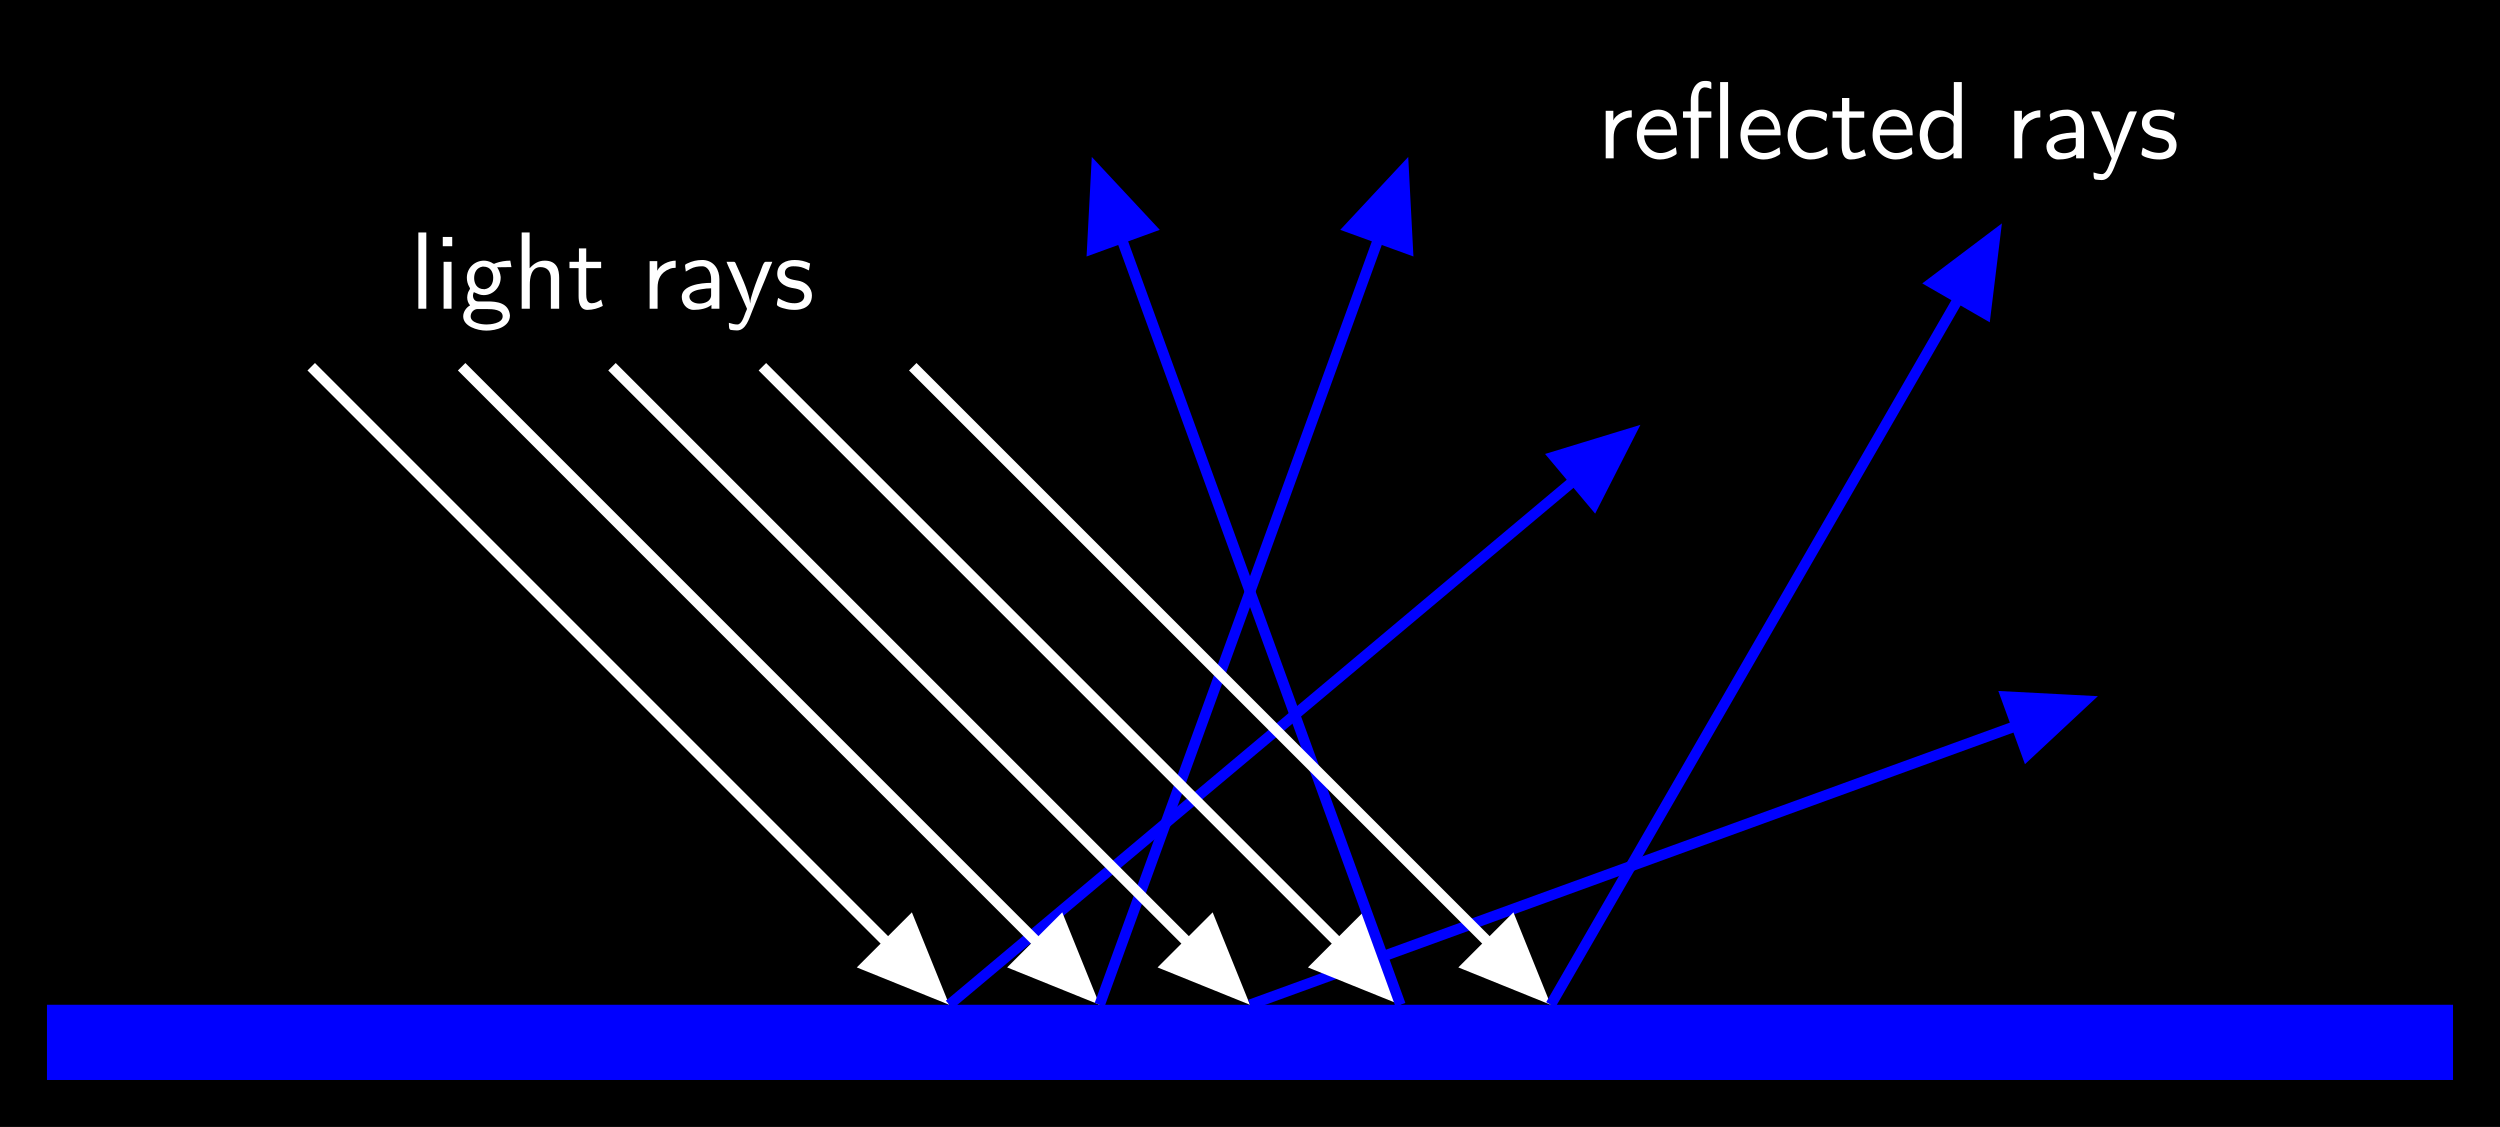
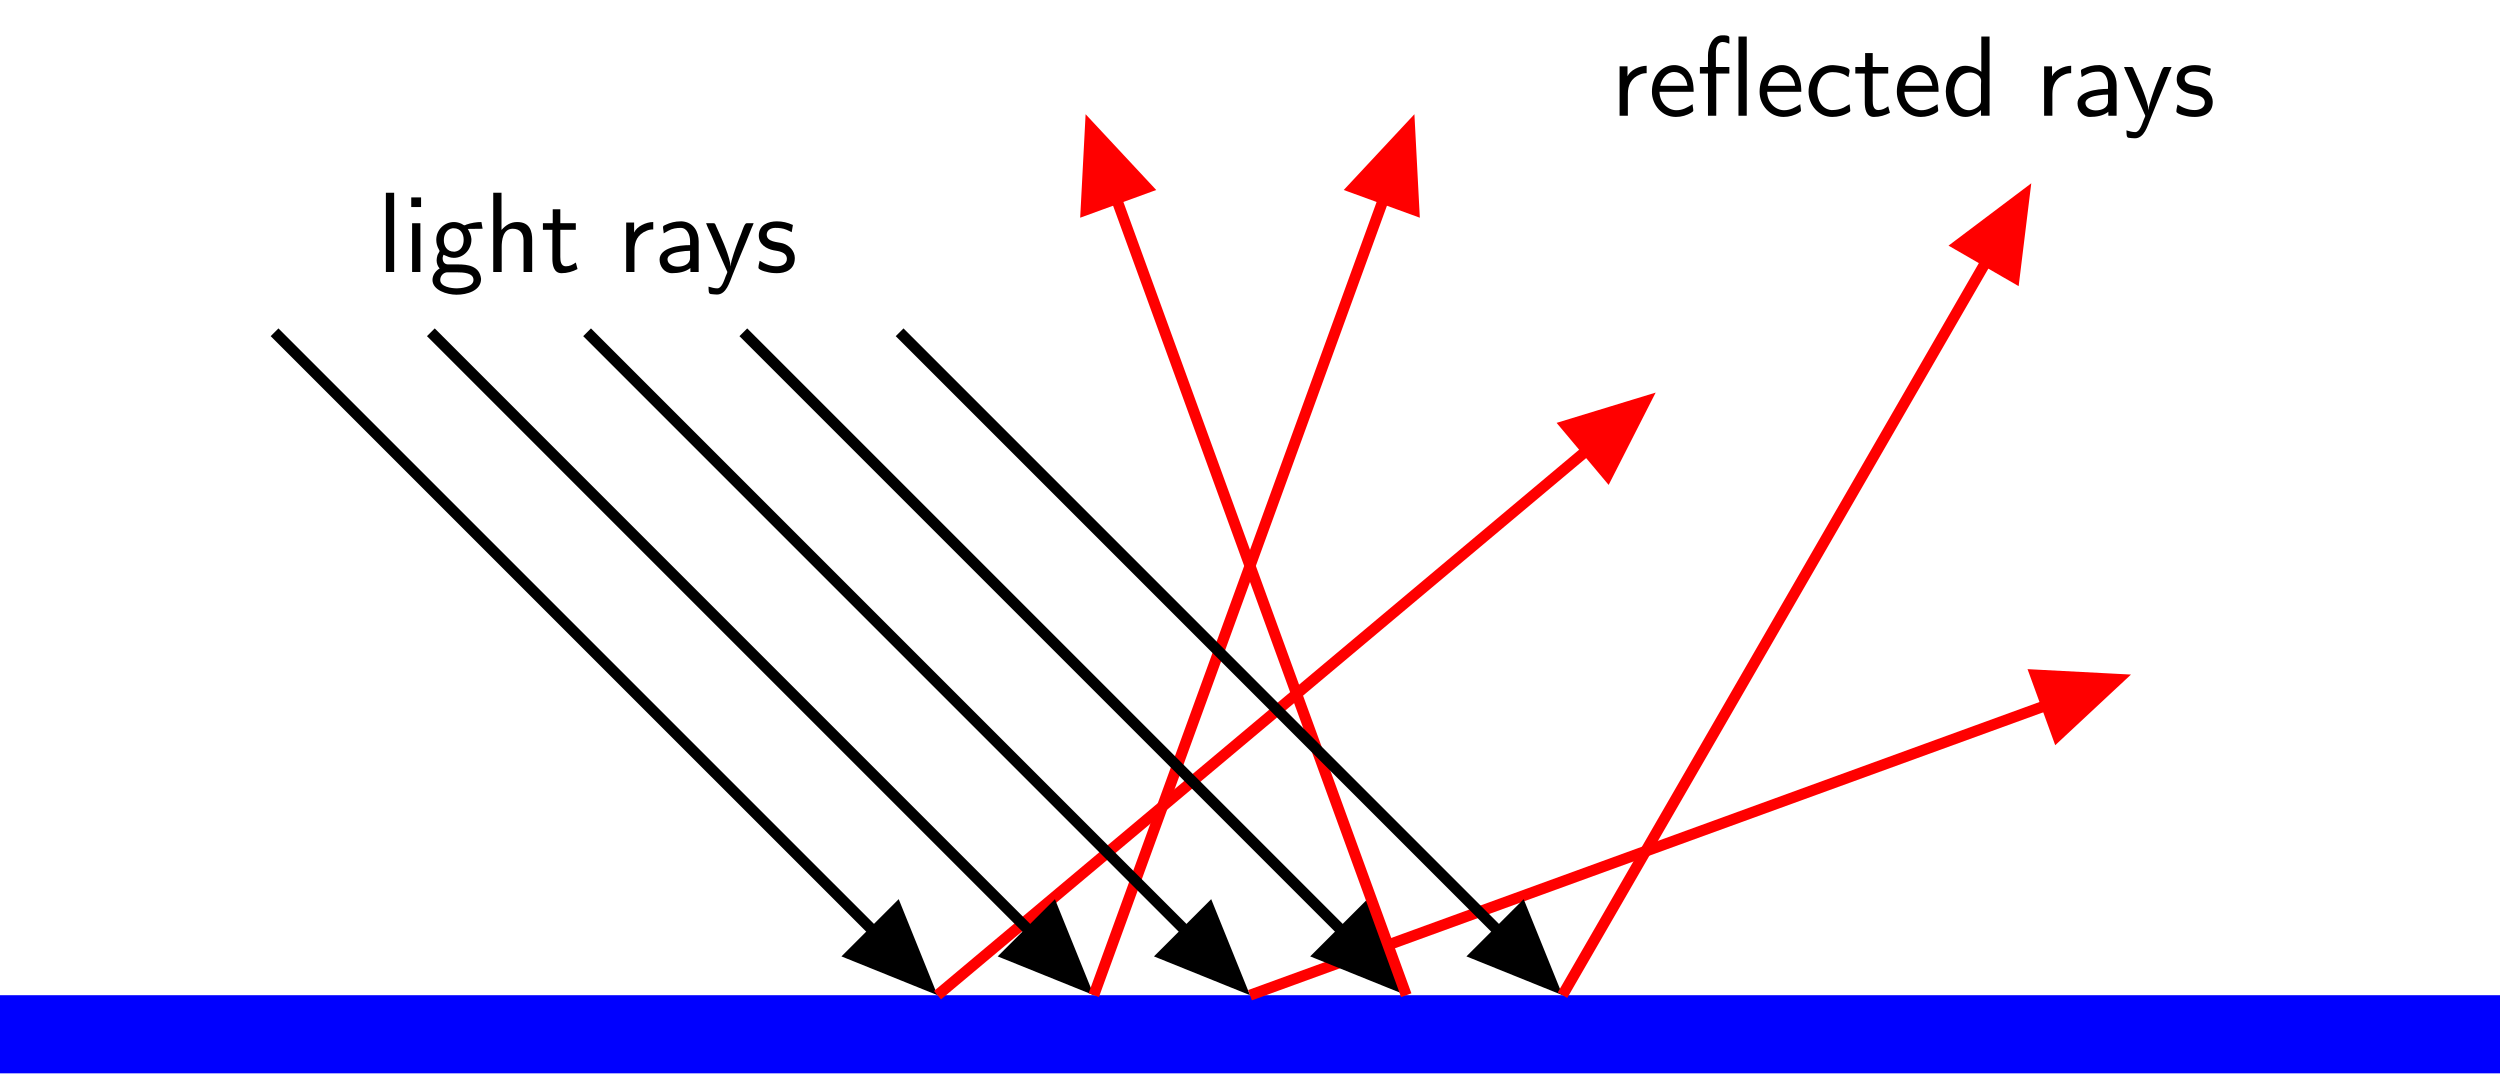
- <svg xmlns="http://www.w3.org/2000/svg" xmlns:xlink="http://www.w3.org/1999/xlink" width="235.625" height="106.214" viewBox="0 0 235.625 106.214">
+ <svg xmlns="http://www.w3.org/2000/svg" xmlns:xlink="http://www.w3.org/1999/xlink" width="226.772" height="97.361" viewBox="0 0 226.772 97.361">
  <defs>
    <g>
      <g id="glyph-0-0">
        <path d="M 0.812 -7.203 L 0.812 -0.016 L 1.562 -0.016 L 1.562 -7.203 Z M 0.812 -7.203 " />
      </g>
      <g id="glyph-0-1">
        <path d="M 0.812 -4.438 L 0.812 -0.016 L 1.562 -0.016 L 1.562 -4.438 Z M 0.734 -6.781 L 0.734 -5.906 L 1.625 -5.906 L 1.625 -6.781 Z M 0.734 -6.781 " />
      </g>
      <g id="glyph-0-2">
        <path d="M 0.922 -0.344 L 0.922 -0.328 C 0.562 -0.125 0.281 0.281 0.281 0.703 C 0.281 1.641 1.594 2.047 2.469 2.047 C 3.406 2.047 4.688 1.688 4.688 0.609 C 4.562 -0.578 3.453 -0.703 2.578 -0.703 L 1.688 -0.703 C 1.375 -0.703 1.203 -0.953 1.203 -1.25 L 1.203 -1.312 C 1.219 -1.422 1.25 -1.5 1.281 -1.578 C 1.656 -1.422 1.859 -1.297 2.219 -1.297 C 3.125 -1.297 3.812 -2.078 3.812 -2.938 L 3.812 -3.016 C 3.781 -3.344 3.656 -3.641 3.484 -3.922 L 4.828 -3.938 L 4.719 -4.547 C 4.266 -4.547 3.781 -4.469 3.344 -4.312 C 3.297 -4.281 3.234 -4.25 3.188 -4.25 C 3.109 -4.25 3 -4.344 2.938 -4.375 C 2.719 -4.484 2.469 -4.547 2.234 -4.547 C 1.391 -4.547 0.625 -3.875 0.625 -2.938 C 0.625 -2.625 0.703 -2.328 0.859 -2.062 C 0.875 -2.031 0.922 -1.969 0.922 -1.922 C 0.922 -1.844 0.781 -1.672 0.734 -1.531 C 0.688 -1.375 0.656 -1.219 0.656 -1.078 C 0.656 -0.812 0.75 -0.531 0.922 -0.344 Z M 1.578 0.016 L 2.516 0.016 C 3.078 0.016 4 0.062 4 0.703 C 4 1.391 2.766 1.469 2.5 1.469 C 1.984 1.469 0.984 1.328 0.984 0.703 C 0.984 0.359 1.234 0.062 1.578 0.016 Z M 2.109 -3.984 L 2.188 -3.984 C 2.875 -3.984 3.109 -3.438 3.109 -2.938 C 3.109 -2.406 2.875 -1.938 2.312 -1.859 L 2.234 -1.859 C 1.562 -1.859 1.312 -2.406 1.312 -2.906 C 1.312 -3.422 1.547 -3.891 2.109 -3.984 Z M 2.109 -3.984 " />
      </g>
      <g id="glyph-0-3">
        <path d="M 0.812 -7.203 L 0.812 -0.016 L 1.578 -0.016 L 1.578 -2.281 C 1.578 -2.875 1.688 -3.938 2.578 -3.938 C 3.234 -3.938 3.562 -3.531 3.562 -2.875 C 3.562 -2.75 3.562 -2.625 3.562 -2.516 L 3.562 -0.016 L 4.344 -0.016 L 4.344 -2.375 C 4.344 -2.547 4.344 -2.734 4.344 -2.922 C 4.344 -3.656 4.172 -4.547 2.984 -4.547 C 2.375 -4.547 1.938 -4.25 1.562 -3.828 L 1.562 -7.203 Z M 0.812 -7.203 " />
      </g>
      <g id="glyph-0-4">
        <path d="M 1.062 -5.703 L 1.062 -4.438 L 0.172 -4.438 L 0.172 -3.844 L 1.031 -3.844 L 1.031 -1.219 C 1.031 -0.672 1.141 0.094 1.859 0.094 C 2.375 0.094 2.859 -0.047 3.312 -0.281 L 3.156 -0.875 C 2.859 -0.672 2.609 -0.531 2.25 -0.531 C 1.797 -0.531 1.75 -1.031 1.75 -1.375 L 1.75 -3.844 L 3.156 -3.844 L 3.156 -4.438 L 1.75 -4.438 L 1.75 -5.703 Z M 1.062 -5.703 " />
      </g>
      <g id="glyph-0-5">
        <path d="M 1.531 -3.594 L 1.531 -4.5 L 0.812 -4.5 L 0.812 -0.016 L 1.562 -0.016 L 1.562 -2 C 1.562 -2.766 1.828 -3.422 2.688 -3.766 C 2.859 -3.844 3.062 -3.875 3.266 -3.875 L 3.266 -4.547 C 2.609 -4.547 1.766 -4.141 1.531 -3.594 Z M 1.531 -3.594 " />
      </g>
      <g id="glyph-0-6">
        <path d="M 0.812 -3.516 C 0.969 -3.594 1.094 -3.688 1.25 -3.766 C 1.578 -3.953 1.969 -4.016 2.359 -4.016 C 2.953 -4.016 3.203 -3.344 3.203 -2.828 C 3.203 -2.703 3.203 -2.578 3.203 -2.453 C 2.188 -2.453 0.438 -2.219 0.438 -1.141 C 0.438 -0.516 0.875 0.094 1.562 0.094 C 2.141 0.094 2.797 -0.016 3.234 -0.375 L 3.234 -0.016 L 3.984 -0.016 L 3.984 -2.797 C 3.984 -3.625 3.547 -4.531 2.469 -4.609 L 2.359 -4.609 C 1.859 -4.609 1.406 -4.5 0.953 -4.281 C 0.875 -4.25 0.75 -4.203 0.75 -4.094 C 0.75 -3.891 0.812 -3.703 0.812 -3.516 Z M 3.203 -1.938 L 3.203 -1.297 C 3.203 -0.719 2.609 -0.5 2.094 -0.5 C 1.672 -0.5 1.156 -0.703 1.156 -1.172 C 1.172 -1.656 1.953 -1.812 2.328 -1.859 C 2.609 -1.906 2.906 -1.938 3.203 -1.938 Z M 3.203 -1.938 " />
      </g>
      <g id="glyph-0-7">
        <path d="M 0.141 -4.438 C 0.266 -4.078 0.453 -3.719 0.609 -3.375 C 1.031 -2.375 1.453 -1.406 1.891 -0.422 L 2 -0.172 C 2.031 -0.125 2.047 -0.078 2.062 -0.031 L 2.062 -0.016 C 2.062 0.031 2.047 0.078 2.031 0.109 L 1.922 0.359 C 1.766 0.766 1.562 1.469 1.156 1.469 C 0.891 1.469 0.625 1.391 0.359 1.312 C 0.375 1.656 0.344 1.938 0.547 1.984 C 0.734 2 0.938 2.031 1.125 2.031 C 1.969 2.031 2.266 0.922 2.547 0.234 L 3.234 -1.469 C 3.594 -2.328 3.953 -3.188 4.281 -4.031 C 4.344 -4.172 4.406 -4.297 4.453 -4.438 L 3.812 -4.438 C 3.625 -4.438 3.438 -3.797 3.312 -3.469 C 2.984 -2.672 2.688 -1.875 2.453 -1.047 C 2.406 -0.875 2.375 -0.688 2.375 -0.516 C 2.344 -0.609 2.344 -0.719 2.328 -0.812 C 2.078 -1.953 1.5 -3.156 1.062 -4.141 L 0.984 -4.328 C 0.922 -4.406 0.922 -4.438 0.812 -4.438 Z M 0.141 -4.438 " />
      </g>
      <g id="glyph-0-8">
        <path d="M 0.406 -1.031 C 0.359 -0.828 0.297 -0.594 0.297 -0.406 C 0.297 -0.141 1.328 0.047 1.453 0.062 C 1.609 0.078 1.781 0.094 1.969 0.094 C 2.703 0.094 3.594 -0.188 3.594 -1.281 C 3.594 -1.922 3.094 -2.438 2.516 -2.609 C 2.031 -2.75 1.047 -2.719 1.047 -3.406 C 1.047 -3.812 1.422 -4.016 1.828 -4.016 C 2.172 -4.016 2.516 -3.984 2.844 -3.844 C 3.016 -3.781 3.156 -3.688 3.312 -3.625 L 3.422 -4.281 C 2.938 -4.5 2.484 -4.609 1.969 -4.609 C 1.203 -4.609 0.328 -4.297 0.328 -3.312 C 0.328 -2.531 1.016 -2.109 1.672 -1.984 C 2.125 -1.906 2.875 -1.828 2.875 -1.203 C 2.875 -0.734 2.406 -0.531 1.969 -0.531 C 1.391 -0.531 0.953 -0.703 0.406 -1.031 Z M 0.406 -1.031 " />
      </g>
      <g id="glyph-0-9">
        <path d="M 4.031 -1.062 C 3.531 -0.75 3.125 -0.516 2.562 -0.516 C 1.781 -0.516 1.031 -1.203 1.031 -2.188 L 4.125 -2.188 C 4.125 -2.875 4.016 -3.625 3.531 -4.141 C 3.219 -4.453 2.797 -4.609 2.359 -4.609 C 1.812 -4.609 1.312 -4.344 0.953 -3.953 C 0.531 -3.484 0.344 -2.844 0.344 -2.219 L 0.344 -2.172 C 0.344 -1 1.25 0.094 2.516 0.094 C 3.016 0.094 3.516 -0.047 3.938 -0.312 C 4 -0.375 4.094 -0.391 4.094 -0.484 C 4.094 -0.672 4.031 -0.875 4.031 -1.062 Z M 1.094 -2.734 C 1.219 -3.344 1.656 -3.984 2.359 -3.984 C 3.062 -3.984 3.484 -3.406 3.562 -2.734 Z M 1.094 -2.734 " />
      </g>
      <g id="glyph-0-10">
        <path d="M 1 -4.438 L 0.266 -4.438 L 0.266 -3.844 L 1 -3.844 L 1 -0.016 L 1.75 -0.016 L 1.75 -3.844 L 2.938 -3.844 L 2.938 -4.438 L 1.719 -4.438 L 1.719 -5.828 C 1.719 -6.172 1.844 -6.656 2.266 -6.703 L 2.328 -6.703 C 2.562 -6.703 2.734 -6.625 2.938 -6.547 L 2.938 -7.109 C 2.938 -7.312 2.516 -7.312 2.359 -7.312 L 2.312 -7.312 C 1.359 -7.312 1 -6.188 1 -5.5 Z M 3.766 -7.203 L 3.766 -0.016 L 4.516 -0.016 L 4.516 -7.203 Z M 3.766 -7.203 " />
      </g>
      <g id="glyph-0-11">
        <path d="M 4.078 -1.062 C 3.891 -0.969 3.719 -0.844 3.531 -0.75 C 3.219 -0.594 2.844 -0.531 2.5 -0.531 L 2.406 -0.531 C 1.531 -0.625 1.141 -1.469 1.141 -2.234 C 1.141 -3.047 1.562 -3.969 2.531 -3.969 C 2.953 -3.969 3.391 -3.891 3.75 -3.656 C 3.828 -3.609 3.891 -3.547 3.984 -3.516 C 3.984 -3.703 4.078 -3.906 4.078 -4.109 C 4.078 -4.531 2.531 -4.609 2.547 -4.609 C 1.188 -4.609 0.359 -3.406 0.359 -2.203 L 0.359 -2.141 C 0.375 -1 1.266 0.094 2.5 0.094 C 3.031 0.094 3.531 -0.031 4 -0.312 C 4.062 -0.359 4.141 -0.375 4.141 -0.484 C 4.141 -0.672 4.094 -0.875 4.078 -1.062 Z M 4.078 -1.062 " />
      </g>
      <g id="glyph-0-12">
        <path d="M 3.578 -7.203 L 3.578 -4 C 3.172 -4.344 2.641 -4.547 2.109 -4.547 C 0.938 -4.547 0.359 -3.203 0.359 -2.219 C 0.359 -1.172 0.922 0.094 2.141 0.094 C 2.672 0.094 3.172 -0.172 3.547 -0.531 L 3.547 -0.016 L 4.328 -0.016 L 4.328 -7.203 Z M 1.141 -2.047 C 1.125 -2.109 1.125 -2.188 1.125 -2.25 C 1.125 -3.047 1.594 -3.938 2.578 -3.938 C 2.969 -3.938 3.562 -3.672 3.562 -3.172 C 3.562 -3.047 3.547 -2.938 3.547 -2.828 L 3.547 -1.328 C 3.547 -0.844 2.844 -0.516 2.484 -0.516 C 1.625 -0.516 1.219 -1.281 1.141 -2.047 Z M 1.141 -2.047 " />
      </g>
    </g>
    <clipPath id="clip-0">
-       <path clip-rule="nonzero" d="M 15 20 L 103 20 L 103 106.215 L 15 106.215 Z M 15 20 " />
+       <path clip-rule="nonzero" d="M 0 90 L 226.773 90 L 226.773 97.359 L 0 97.359 Z M 0 90 " />
    </clipPath>
    <clipPath id="clip-1">
-       <path clip-rule="nonzero" d="M 67 72 L 103 72 L 103 106.215 L 67 106.215 Z M 67 72 " />
+       <path clip-rule="nonzero" d="M 10 16 L 98 16 L 98 97.359 L 10 97.359 Z M 10 16 " />
    </clipPath>
    <clipPath id="clip-2">
-       <path clip-rule="nonzero" d="M 75 27 L 168 27 L 168 106.215 L 75 106.215 Z M 75 27 " />
+       <path clip-rule="nonzero" d="M 63 68 L 99 68 L 99 97.359 L 63 97.359 Z M 63 68 " />
    </clipPath>
    <clipPath id="clip-3">
-       <path clip-rule="nonzero" d="M 29 20 L 117 20 L 117 106.215 L 29 106.215 Z M 29 20 " />
+       <path clip-rule="nonzero" d="M 70 22 L 164 22 L 164 97.359 L 70 97.359 Z M 70 22 " />
    </clipPath>
    <clipPath id="clip-4">
-       <path clip-rule="nonzero" d="M 81 72 L 117 72 L 117 106.215 L 81 106.215 Z M 81 72 " />
+       <path clip-rule="nonzero" d="M 24 16 L 113 16 L 113 97.359 L 24 97.359 Z M 24 16 " />
    </clipPath>
    <clipPath id="clip-5">
-       <path clip-rule="nonzero" d="M 89 2 L 147 2 L 147 106.215 L 89 106.215 Z M 89 2 " />
+       <path clip-rule="nonzero" d="M 77 68 L 113 68 L 113 97.359 L 77 97.359 Z M 77 68 " />
    </clipPath>
    <clipPath id="clip-6">
-       <path clip-rule="nonzero" d="M 43 20 L 131 20 L 131 106.215 L 43 106.215 Z M 43 20 " />
+       <path clip-rule="nonzero" d="M 85 0 L 142 0 L 142 97.359 L 85 97.359 Z M 85 0 " />
    </clipPath>
    <clipPath id="clip-7">
-       <path clip-rule="nonzero" d="M 95 72 L 131 72 L 131 106.215 L 95 106.215 Z M 95 72 " />
+       <path clip-rule="nonzero" d="M 39 16 L 127 16 L 127 97.359 L 39 97.359 Z M 39 16 " />
    </clipPath>
    <clipPath id="clip-8">
-       <path clip-rule="nonzero" d="M 103 52 L 211 52 L 211 106.215 L 103 106.215 Z M 103 52 " />
+       <path clip-rule="nonzero" d="M 91 68 L 127 68 L 127 97.359 L 91 97.359 Z M 91 68 " />
    </clipPath>
    <clipPath id="clip-9">
-       <path clip-rule="nonzero" d="M 57 20 L 145 20 L 145 106.215 L 57 106.215 Z M 57 20 " />
+       <path clip-rule="nonzero" d="M 99 47 L 206 47 L 206 97.359 L 99 97.359 Z M 99 47 " />
    </clipPath>
    <clipPath id="clip-10">
-       <path clip-rule="nonzero" d="M 110 72 L 146 72 L 146 106.215 L 110 106.215 Z M 110 72 " />
+       <path clip-rule="nonzero" d="M 53 16 L 141 16 L 141 97.359 L 53 97.359 Z M 53 16 " />
    </clipPath>
    <clipPath id="clip-11">
-       <path clip-rule="nonzero" d="M 89 2 L 147 2 L 147 106.215 L 89 106.215 Z M 89 2 " />
+       <path clip-rule="nonzero" d="M 105 68 L 141 68 L 141 97.359 L 105 97.359 Z M 105 68 " />
    </clipPath>
    <clipPath id="clip-12">
-       <path clip-rule="nonzero" d="M 71 20 L 160 20 L 160 106.215 L 71 106.215 Z M 71 20 " />
+       <path clip-rule="nonzero" d="M 84 0 L 142 0 L 142 97.359 L 84 97.359 Z M 84 0 " />
    </clipPath>
    <clipPath id="clip-13">
-       <path clip-rule="nonzero" d="M 124 72 L 160 72 L 160 106.215 L 124 106.215 Z M 124 72 " />
+       <path clip-rule="nonzero" d="M 67 16 L 155 16 L 155 97.359 L 67 97.359 Z M 67 16 " />
    </clipPath>
    <clipPath id="clip-14">
-       <path clip-rule="nonzero" d="M 132 8 L 202 8 L 202 106.215 L 132 106.215 Z M 132 8 " />
+       <path clip-rule="nonzero" d="M 119 68 L 155 68 L 155 97.359 L 119 97.359 Z M 119 68 " />
+     </clipPath>
+     <clipPath id="clip-15">
+       <path clip-rule="nonzero" d="M 127 3 L 198 3 L 198 97.359 L 127 97.359 Z M 127 3 " />
    </clipPath>
  </defs>
-   <path fill-rule="nonzero" fill="rgb(0%, 0%, 0%)" fill-opacity="1" d="M 0 106.215 L 0 0 L 235.629 0 L 235.629 106.215 Z M 0 106.215 " />
-   <path fill-rule="nonzero" fill="rgb(0%, 0%, 100%)" fill-opacity="1" d="M 4.426 94.699 L 4.426 101.789 L 231.199 101.789 L 231.199 94.699 Z M 4.426 94.699 " />
  <g clip-path="url(#clip-0)">
-     <path fill="none" stroke-width="0.996" stroke-linecap="butt" stroke-linejoin="miter" stroke="rgb(100%, 100%, 100%)" stroke-opacity="1" stroke-miterlimit="10" d="M -3.441 60.135 L 55.528 1.166 " transform="matrix(1, 0, 0, -1, 32.773, 94.701)" />
+     <path fill-rule="nonzero" fill="rgb(0%, 0%, 100%)" fill-opacity="1" d="M 0 90.273 L 0 97.359 L 226.773 97.359 L 226.773 90.273 Z M 0 90.273 " />
  </g>
-   <path fill-rule="nonzero" fill="rgb(100%, 100%, 100%)" fill-opacity="1" d="M 85.766 86.871 L 88.566 93.801 L 81.637 91 Z M 85.766 86.871 " />
  <g clip-path="url(#clip-1)">
-     <path fill="none" stroke-width="0.996" stroke-linecap="butt" stroke-linejoin="miter" stroke="rgb(100%, 100%, 100%)" stroke-opacity="1" stroke-miterlimit="10" d="M -6.505 2.92 L 0.376 0 L -6.505 -2.92 Z M -6.505 2.92 " transform="matrix(0.7071, 0.7071, 0.7071, -0.7071, 88.30071, 93.5351)" />
+     <path fill="none" stroke-width="0.996" stroke-linecap="butt" stroke-linejoin="miter" stroke="rgb(0%, 0%, 0%)" stroke-opacity="1" stroke-miterlimit="10" d="M -3.44 60.133 L 55.529 1.165 " transform="matrix(1, 0, 0, -1, 28.346, 90.274)" />
  </g>
+   <path fill-rule="nonzero" fill="rgb(0%, 0%, 0%)" fill-opacity="1" d="M 81.34 82.445 L 84.137 89.371 L 77.211 86.574 Z M 81.34 82.445 " />
  <g clip-path="url(#clip-2)">
-     <path fill="none" stroke-width="0.996" stroke-linecap="butt" stroke-linejoin="miter" stroke="rgb(0%, 0%, 100%)" stroke-opacity="1" stroke-miterlimit="10" d="M 56.692 0.002 L 120.575 53.603 " transform="matrix(1, 0, 0, -1, 32.773, 94.701)" />
+     <path fill="none" stroke-width="0.996" stroke-linecap="butt" stroke-linejoin="miter" stroke="rgb(0%, 0%, 0%)" stroke-opacity="1" stroke-miterlimit="10" d="M -6.503 2.92 L 0.372 0 L -6.503 -2.92 Z M -6.503 2.92 " transform="matrix(0.7071, 0.7071, 0.7071, -0.7071, 83.87371, 89.1081)" />
  </g>
-   <path fill-rule="nonzero" fill="rgb(0%, 0%, 100%)" fill-opacity="1" stroke-width="0.996" stroke-linecap="butt" stroke-linejoin="miter" stroke="rgb(0%, 0%, 100%)" stroke-opacity="1" stroke-miterlimit="10" d="M -6.505 2.919 L 0.372 -0.001 L -6.505 -2.92 Z M -6.505 2.919 " transform="matrix(0.76602, -0.64278, -0.64278, -0.76602, 153.3477, 41.09758)" />
  <g clip-path="url(#clip-3)">
-     <path fill="none" stroke-width="0.996" stroke-linecap="butt" stroke-linejoin="miter" stroke="rgb(100%, 100%, 100%)" stroke-opacity="1" stroke-miterlimit="10" d="M 10.735 60.135 L 69.7 1.166 " transform="matrix(1, 0, 0, -1, 32.773, 94.701)" />
+     <path fill="none" stroke-width="0.996" stroke-linecap="butt" stroke-linejoin="miter" stroke="rgb(100%, 0%, 0%)" stroke-opacity="1" stroke-miterlimit="10" d="M 56.693 0.001 L 120.576 53.602 " transform="matrix(1, 0, 0, -1, 28.346, 90.274)" />
  </g>
-   <path fill-rule="nonzero" fill="rgb(100%, 100%, 100%)" fill-opacity="1" d="M 99.938 86.871 L 102.738 93.801 L 95.809 91 Z M 99.938 86.871 " />
+   <path fill-rule="nonzero" fill="rgb(100%, 0%, 0%)" fill-opacity="1" stroke-width="0.996" stroke-linecap="butt" stroke-linejoin="miter" stroke="rgb(100%, 0%, 0%)" stroke-opacity="1" stroke-miterlimit="10" d="M -6.503 2.92 L 0.374 0 L -6.504 -2.922 Z M -6.503 2.92 " transform="matrix(0.76602, -0.64278, -0.64278, -0.76602, 148.9207, 36.67058)" />
  <g clip-path="url(#clip-4)">
-     <path fill="none" stroke-width="0.996" stroke-linecap="butt" stroke-linejoin="miter" stroke="rgb(100%, 100%, 100%)" stroke-opacity="1" stroke-miterlimit="10" d="M -6.506 2.919 L 0.375 -0.001 L -6.506 -2.921 Z M -6.506 2.919 " transform="matrix(0.7071, 0.7071, 0.7071, -0.7071, 102.4741, 93.5351)" />
+     <path fill="none" stroke-width="0.996" stroke-linecap="butt" stroke-linejoin="miter" stroke="rgb(0%, 0%, 0%)" stroke-opacity="1" stroke-miterlimit="10" d="M 10.736 60.133 L 69.701 1.165 " transform="matrix(1, 0, 0, -1, 28.346, 90.274)" />
  </g>
+   <path fill-rule="nonzero" fill="rgb(0%, 0%, 0%)" fill-opacity="1" d="M 95.512 82.445 L 98.312 89.371 L 91.383 86.574 Z M 95.512 82.445 " />
  <g clip-path="url(#clip-5)">
-     <path fill="none" stroke-width="0.996" stroke-linecap="butt" stroke-linejoin="miter" stroke="rgb(0%, 0%, 100%)" stroke-opacity="1" stroke-miterlimit="10" d="M 70.868 0.002 L 99.387 78.361 " transform="matrix(1, 0, 0, -1, 32.773, 94.701)" />
+     <path fill="none" stroke-width="0.996" stroke-linecap="butt" stroke-linejoin="miter" stroke="rgb(0%, 0%, 0%)" stroke-opacity="1" stroke-miterlimit="10" d="M -6.504 2.919 L 0.374 0.002 L -6.504 -2.921 Z M -6.504 2.919 " transform="matrix(0.7071, 0.7071, 0.7071, -0.7071, 98.04711, 89.1081)" />
  </g>
-   <path fill-rule="nonzero" fill="rgb(0%, 0%, 100%)" fill-opacity="1" stroke-width="0.996" stroke-linecap="butt" stroke-linejoin="miter" stroke="rgb(0%, 0%, 100%)" stroke-opacity="1" stroke-miterlimit="10" d="M -6.505 2.918 L 0.372 0 L -6.505 -2.919 Z M -6.505 2.918 " transform="matrix(0.34201, -0.93968, -0.93968, -0.34201, 132.1621, 16.33813)" />
  <g clip-path="url(#clip-6)">
-     <path fill="none" stroke-width="0.996" stroke-linecap="butt" stroke-linejoin="miter" stroke="rgb(100%, 100%, 100%)" stroke-opacity="1" stroke-miterlimit="10" d="M 24.907 60.135 L 83.875 1.166 " transform="matrix(1, 0, 0, -1, 32.773, 94.701)" />
+     <path fill="none" stroke-width="0.996" stroke-linecap="butt" stroke-linejoin="miter" stroke="rgb(100%, 0%, 0%)" stroke-opacity="1" stroke-miterlimit="10" d="M 70.869 0.001 L 99.388 78.364 " transform="matrix(1, 0, 0, -1, 28.346, 90.274)" />
  </g>
-   <path fill-rule="nonzero" fill="rgb(100%, 100%, 100%)" fill-opacity="1" d="M 114.113 86.871 L 116.91 93.801 L 109.984 91 Z M 114.113 86.871 " />
+   <path fill-rule="nonzero" fill="rgb(100%, 0%, 0%)" fill-opacity="1" stroke-width="0.996" stroke-linecap="butt" stroke-linejoin="miter" stroke="rgb(100%, 0%, 0%)" stroke-opacity="1" stroke-miterlimit="10" d="M -6.504 2.921 L 0.375 0 L -6.506 -2.92 Z M -6.504 2.921 " transform="matrix(0.34201, -0.93968, -0.93968, -0.34201, 127.7351, 11.91113)" />
  <g clip-path="url(#clip-7)">
-     <path fill="none" stroke-width="0.996" stroke-linecap="butt" stroke-linejoin="miter" stroke="rgb(100%, 100%, 100%)" stroke-opacity="1" stroke-miterlimit="10" d="M -6.504 2.92 L 0.374 -0.002 L -6.504 -2.919 Z M -6.504 2.92 " transform="matrix(0.7071, 0.7071, 0.7071, -0.7071, 116.6475, 93.5351)" />
+     <path fill="none" stroke-width="0.996" stroke-linecap="butt" stroke-linejoin="miter" stroke="rgb(0%, 0%, 0%)" stroke-opacity="1" stroke-miterlimit="10" d="M 24.908 60.133 L 83.873 1.165 " transform="matrix(1, 0, 0, -1, 28.346, 90.274)" />
  </g>
+   <path fill-rule="nonzero" fill="rgb(0%, 0%, 0%)" fill-opacity="1" d="M 109.688 82.445 L 112.484 89.371 L 105.559 86.574 Z M 109.688 82.445 " />
  <g clip-path="url(#clip-8)">
-     <path fill="none" stroke-width="0.996" stroke-linecap="butt" stroke-linejoin="miter" stroke="rgb(0%, 0%, 100%)" stroke-opacity="1" stroke-miterlimit="10" d="M 85.04 0.002 L 163.403 28.521 " transform="matrix(1, 0, 0, -1, 32.773, 94.701)" />
+     <path fill="none" stroke-width="0.996" stroke-linecap="butt" stroke-linejoin="miter" stroke="rgb(0%, 0%, 0%)" stroke-opacity="1" stroke-miterlimit="10" d="M -6.502 2.92 L 0.373 0.001 L -6.502 -2.919 Z M -6.502 2.92 " transform="matrix(0.7071, 0.7071, 0.7071, -0.7071, 112.2205, 89.1081)" />
  </g>
-   <path fill-rule="nonzero" fill="rgb(0%, 0%, 100%)" fill-opacity="1" stroke-width="0.996" stroke-linecap="butt" stroke-linejoin="miter" stroke="rgb(0%, 0%, 100%)" stroke-opacity="1" stroke-miterlimit="10" d="M -6.504 2.919 L 0.374 0 L -6.505 -2.921 Z M -6.504 2.919 " transform="matrix(0.93968, -0.34201, -0.34201, -0.93968, 196.1763, 66.17892)" />
  <g clip-path="url(#clip-9)">
-     <path fill="none" stroke-width="0.996" stroke-linecap="butt" stroke-linejoin="miter" stroke="rgb(100%, 100%, 100%)" stroke-opacity="1" stroke-miterlimit="10" d="M 39.082 60.135 L 98.047 1.166 " transform="matrix(1, 0, 0, -1, 32.773, 94.701)" />
+     <path fill="none" stroke-width="0.996" stroke-linecap="butt" stroke-linejoin="miter" stroke="rgb(100%, 0%, 0%)" stroke-opacity="1" stroke-miterlimit="10" d="M 85.041 0.001 L 163.404 28.524 " transform="matrix(1, 0, 0, -1, 28.346, 90.274)" />
  </g>
-   <path fill-rule="nonzero" fill="rgb(100%, 100%, 100%)" fill-opacity="1" d="M 128.285 86.871 L 131.086 93.801 L 124.156 91 Z M 128.285 86.871 " />
+   <path fill-rule="nonzero" fill="rgb(100%, 0%, 0%)" fill-opacity="1" stroke-width="0.996" stroke-linecap="butt" stroke-linejoin="miter" stroke="rgb(100%, 0%, 0%)" stroke-opacity="1" stroke-miterlimit="10" d="M -6.503 2.918 L 0.374 -0.001 L -6.503 -2.919 Z M -6.503 2.918 " transform="matrix(0.93968, -0.34201, -0.34201, -0.93968, 191.7493, 61.75192)" />
  <g clip-path="url(#clip-10)">
-     <path fill="none" stroke-width="0.996" stroke-linecap="butt" stroke-linejoin="miter" stroke="rgb(100%, 100%, 100%)" stroke-opacity="1" stroke-miterlimit="10" d="M -6.505 2.919 L 0.375 -0 L -6.505 -2.92 Z M -6.505 2.919 " transform="matrix(0.7071, 0.7071, 0.7071, -0.7071, 130.8209, 93.5351)" />
+     <path fill="none" stroke-width="0.996" stroke-linecap="butt" stroke-linejoin="miter" stroke="rgb(0%, 0%, 0%)" stroke-opacity="1" stroke-miterlimit="10" d="M 39.08 60.133 L 98.049 1.165 " transform="matrix(1, 0, 0, -1, 28.346, 90.274)" />
  </g>
+   <path fill-rule="nonzero" fill="rgb(0%, 0%, 0%)" fill-opacity="1" d="M 123.859 82.445 L 126.656 89.371 L 119.73 86.574 Z M 123.859 82.445 " />
  <g clip-path="url(#clip-11)">
-     <path fill="none" stroke-width="0.996" stroke-linecap="butt" stroke-linejoin="miter" stroke="rgb(0%, 0%, 100%)" stroke-opacity="1" stroke-miterlimit="10" d="M 99.215 0.002 L 70.692 78.361 " transform="matrix(1, 0, 0, -1, 32.773, 94.701)" />
+     <path fill="none" stroke-width="0.996" stroke-linecap="butt" stroke-linejoin="miter" stroke="rgb(0%, 0%, 0%)" stroke-opacity="1" stroke-miterlimit="10" d="M -6.504 2.919 L 0.371 -0 L -6.504 -2.92 Z M -6.504 2.919 " transform="matrix(0.7071, 0.7071, 0.7071, -0.7071, 126.3939, 89.1081)" />
  </g>
-   <path fill-rule="nonzero" fill="rgb(0%, 0%, 100%)" fill-opacity="1" stroke-width="0.996" stroke-linecap="butt" stroke-linejoin="miter" stroke="rgb(0%, 0%, 100%)" stroke-opacity="1" stroke-miterlimit="10" d="M -6.505 2.92 L 0.373 0.001 L -6.506 -2.92 Z M -6.505 2.92 " transform="matrix(-0.34201, -0.93968, -0.93968, 0.34201, 103.4647, 16.33813)" />
  <g clip-path="url(#clip-12)">
-     <path fill="none" stroke-width="0.996" stroke-linecap="butt" stroke-linejoin="miter" stroke="rgb(100%, 100%, 100%)" stroke-opacity="1" stroke-miterlimit="10" d="M 53.254 60.135 L 112.223 1.166 " transform="matrix(1, 0, 0, -1, 32.773, 94.701)" />
+     <path fill="none" stroke-width="0.996" stroke-linecap="butt" stroke-linejoin="miter" stroke="rgb(100%, 0%, 0%)" stroke-opacity="1" stroke-miterlimit="10" d="M 99.213 0.001 L 70.693 78.364 " transform="matrix(1, 0, 0, -1, 28.346, 90.274)" />
  </g>
-   <path fill-rule="nonzero" fill="rgb(100%, 100%, 100%)" fill-opacity="1" d="M 142.461 86.871 L 145.258 93.801 L 138.332 91 Z M 142.461 86.871 " />
+   <path fill-rule="nonzero" fill="rgb(100%, 0%, 0%)" fill-opacity="1" stroke-width="0.996" stroke-linecap="butt" stroke-linejoin="miter" stroke="rgb(100%, 0%, 0%)" stroke-opacity="1" stroke-miterlimit="10" d="M -6.506 2.92 L 0.375 -0.001 L -6.503 -2.918 Z M -6.506 2.92 " transform="matrix(-0.34201, -0.93968, -0.93968, 0.34201, 99.03773, 11.91113)" />
  <g clip-path="url(#clip-13)">
-     <path fill="none" stroke-width="0.996" stroke-linecap="butt" stroke-linejoin="miter" stroke="rgb(100%, 100%, 100%)" stroke-opacity="1" stroke-miterlimit="10" d="M -6.504 2.921 L 0.374 -0.002 L -6.504 -2.918 Z M -6.504 2.921 " transform="matrix(0.7071, 0.7071, 0.7071, -0.7071, 144.9943, 93.5351)" />
+     <path fill="none" stroke-width="0.996" stroke-linecap="butt" stroke-linejoin="miter" stroke="rgb(0%, 0%, 0%)" stroke-opacity="1" stroke-miterlimit="10" d="M 53.256 60.133 L 112.22 1.165 " transform="matrix(1, 0, 0, -1, 28.346, 90.274)" />
  </g>
+   <path fill-rule="nonzero" fill="rgb(0%, 0%, 0%)" fill-opacity="1" d="M 138.031 82.445 L 140.832 89.371 L 133.902 86.574 Z M 138.031 82.445 " />
  <g clip-path="url(#clip-14)">
-     <path fill="none" stroke-width="0.996" stroke-linecap="butt" stroke-linejoin="miter" stroke="rgb(0%, 0%, 100%)" stroke-opacity="1" stroke-miterlimit="10" d="M 113.387 0.002 L 155.082 72.221 " transform="matrix(1, 0, 0, -1, 32.773, 94.701)" />
+     <path fill="none" stroke-width="0.996" stroke-linecap="butt" stroke-linejoin="miter" stroke="rgb(0%, 0%, 0%)" stroke-opacity="1" stroke-miterlimit="10" d="M -6.505 2.918 L 0.373 0.001 L -6.505 -2.921 Z M -6.505 2.918 " transform="matrix(0.7071, 0.7071, 0.7071, -0.7071, 140.5673, 89.1081)" />
  </g>
-   <path fill-rule="nonzero" fill="rgb(0%, 0%, 100%)" fill-opacity="1" stroke-width="0.996" stroke-linecap="butt" stroke-linejoin="miter" stroke="rgb(0%, 0%, 100%)" stroke-opacity="1" stroke-miterlimit="10" d="M -6.506 2.92 L 0.375 0.001 L -6.504 -2.92 Z M -6.506 2.92 " transform="matrix(0.49998, -0.86601, -0.86601, -0.49998, 187.856, 22.48156)" />
-   <g fill="rgb(100%, 100%, 100%)" fill-opacity="1">
-     <use xlink:href="#glyph-0-0" x="38.618" y="29.113" />
-     <use xlink:href="#glyph-0-1" x="40.997" y="29.113" />
-     <use xlink:href="#glyph-0-2" x="43.376" y="29.113" />
-     <use xlink:href="#glyph-0-3" x="48.356" y="29.113" />
-     <use xlink:href="#glyph-0-4" x="53.502" y="29.113" />
+   <g clip-path="url(#clip-15)">
+     <path fill="none" stroke-width="0.996" stroke-linecap="butt" stroke-linejoin="miter" stroke="rgb(100%, 0%, 0%)" stroke-opacity="1" stroke-miterlimit="10" d="M 113.388 0.001 L 155.084 72.219 " transform="matrix(1, 0, 0, -1, 28.346, 90.274)" />
  </g>
-   <g fill="rgb(100%, 100%, 100%)" fill-opacity="1">
-     <use xlink:href="#glyph-0-5" x="60.416" y="29.113" />
-     <use xlink:href="#glyph-0-6" x="63.819" y="29.113" />
+   <path fill-rule="nonzero" fill="rgb(100%, 0%, 0%)" fill-opacity="1" stroke-width="0.996" stroke-linecap="butt" stroke-linejoin="miter" stroke="rgb(100%, 0%, 0%)" stroke-opacity="1" stroke-miterlimit="10" d="M -6.503 2.92 L 0.375 -0.001 L -6.505 -2.922 Z M -6.503 2.92 " transform="matrix(0.49998, -0.86601, -0.86601, -0.49998, 183.429, 18.05456)" />
+   <g fill="rgb(0%, 0%, 0%)" fill-opacity="1">
+     <use xlink:href="#glyph-0-0" x="34.191" y="24.687" />
+     <use xlink:href="#glyph-0-1" x="36.57" y="24.687" />
+     <use xlink:href="#glyph-0-2" x="38.949" y="24.687" />
+     <use xlink:href="#glyph-0-3" x="43.929" y="24.687" />
+     <use xlink:href="#glyph-0-4" x="49.075" y="24.687" />
  </g>
-   <g fill="rgb(100%, 100%, 100%)" fill-opacity="1">
-     <use xlink:href="#glyph-0-7" x="68.336" y="29.113" />
-     <use xlink:href="#glyph-0-8" x="72.929" y="29.113" />
+   <g fill="rgb(0%, 0%, 0%)" fill-opacity="1">
+     <use xlink:href="#glyph-0-5" x="55.989" y="24.687" />
+     <use xlink:href="#glyph-0-6" x="59.392" y="24.687" />
  </g>
-   <g fill="rgb(100%, 100%, 100%)" fill-opacity="1">
-     <use xlink:href="#glyph-0-5" x="150.526" y="14.94" />
-     <use xlink:href="#glyph-0-9" x="153.929" y="14.94" />
-     <use xlink:href="#glyph-0-10" x="158.356" y="14.94" />
-     <use xlink:href="#glyph-0-9" x="163.696" y="14.94" />
-     <use xlink:href="#glyph-0-11" x="168.122" y="14.94" />
-     <use xlink:href="#glyph-0-4" x="172.548" y="14.94" />
-     <use xlink:href="#glyph-0-9" x="176.145" y="14.94" />
-     <use xlink:href="#glyph-0-12" x="180.571" y="14.94" />
+   <g fill="rgb(0%, 0%, 0%)" fill-opacity="1">
+     <use xlink:href="#glyph-0-7" x="63.909" y="24.687" />
+     <use xlink:href="#glyph-0-8" x="68.502" y="24.687" />
  </g>
-   <g fill="rgb(100%, 100%, 100%)" fill-opacity="1">
-     <use xlink:href="#glyph-0-5" x="189.034" y="14.94" />
-     <use xlink:href="#glyph-0-6" x="192.438" y="14.94" />
+   <g fill="rgb(0%, 0%, 0%)" fill-opacity="1">
+     <use xlink:href="#glyph-0-5" x="146.099" y="10.514" />
+     <use xlink:href="#glyph-0-9" x="149.502" y="10.514" />
+     <use xlink:href="#glyph-0-10" x="153.929" y="10.514" />
+     <use xlink:href="#glyph-0-9" x="159.269" y="10.514" />
+     <use xlink:href="#glyph-0-11" x="163.695" y="10.514" />
+     <use xlink:href="#glyph-0-4" x="168.121" y="10.514" />
+     <use xlink:href="#glyph-0-9" x="171.718" y="10.514" />
+     <use xlink:href="#glyph-0-12" x="176.144" y="10.514" />
  </g>
-   <g fill="rgb(100%, 100%, 100%)" fill-opacity="1">
-     <use xlink:href="#glyph-0-7" x="196.955" y="14.94" />
-     <use xlink:href="#glyph-0-8" x="201.547" y="14.94" />
+   <g fill="rgb(0%, 0%, 0%)" fill-opacity="1">
+     <use xlink:href="#glyph-0-5" x="184.607" y="10.514" />
+     <use xlink:href="#glyph-0-6" x="188.011" y="10.514" />
+   </g>
+   <g fill="rgb(0%, 0%, 0%)" fill-opacity="1">
+     <use xlink:href="#glyph-0-7" x="192.528" y="10.514" />
+     <use xlink:href="#glyph-0-8" x="197.12" y="10.514" />
  </g>
</svg>
